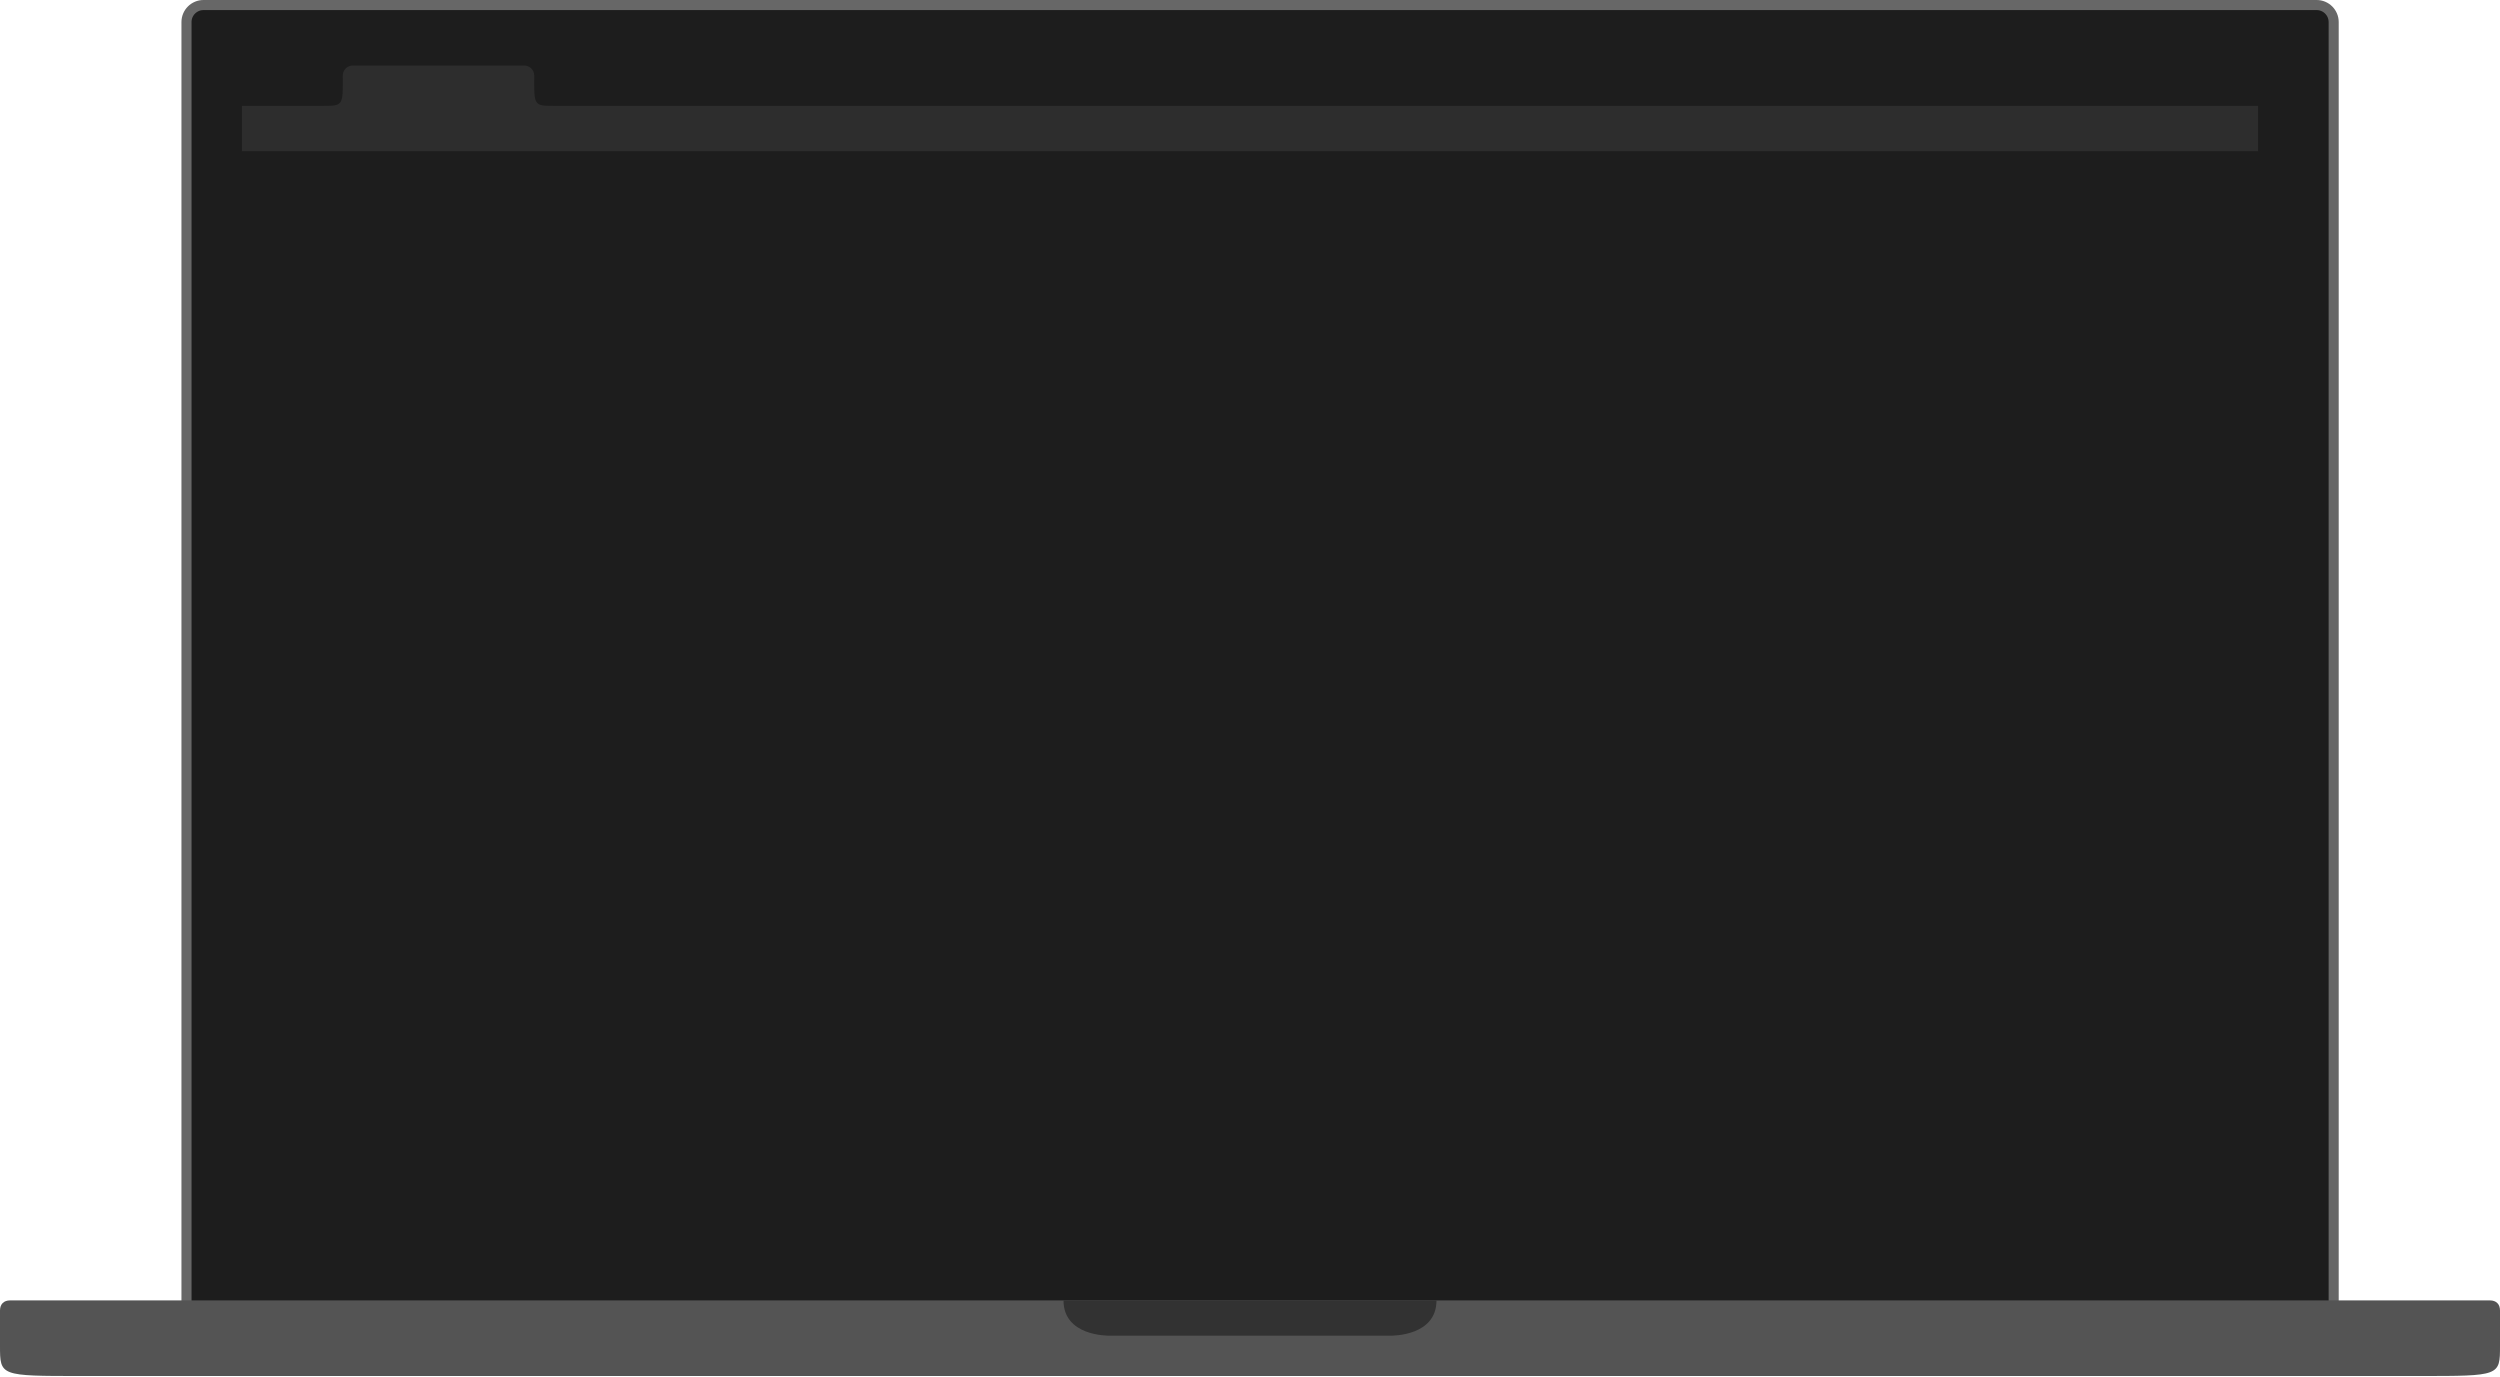
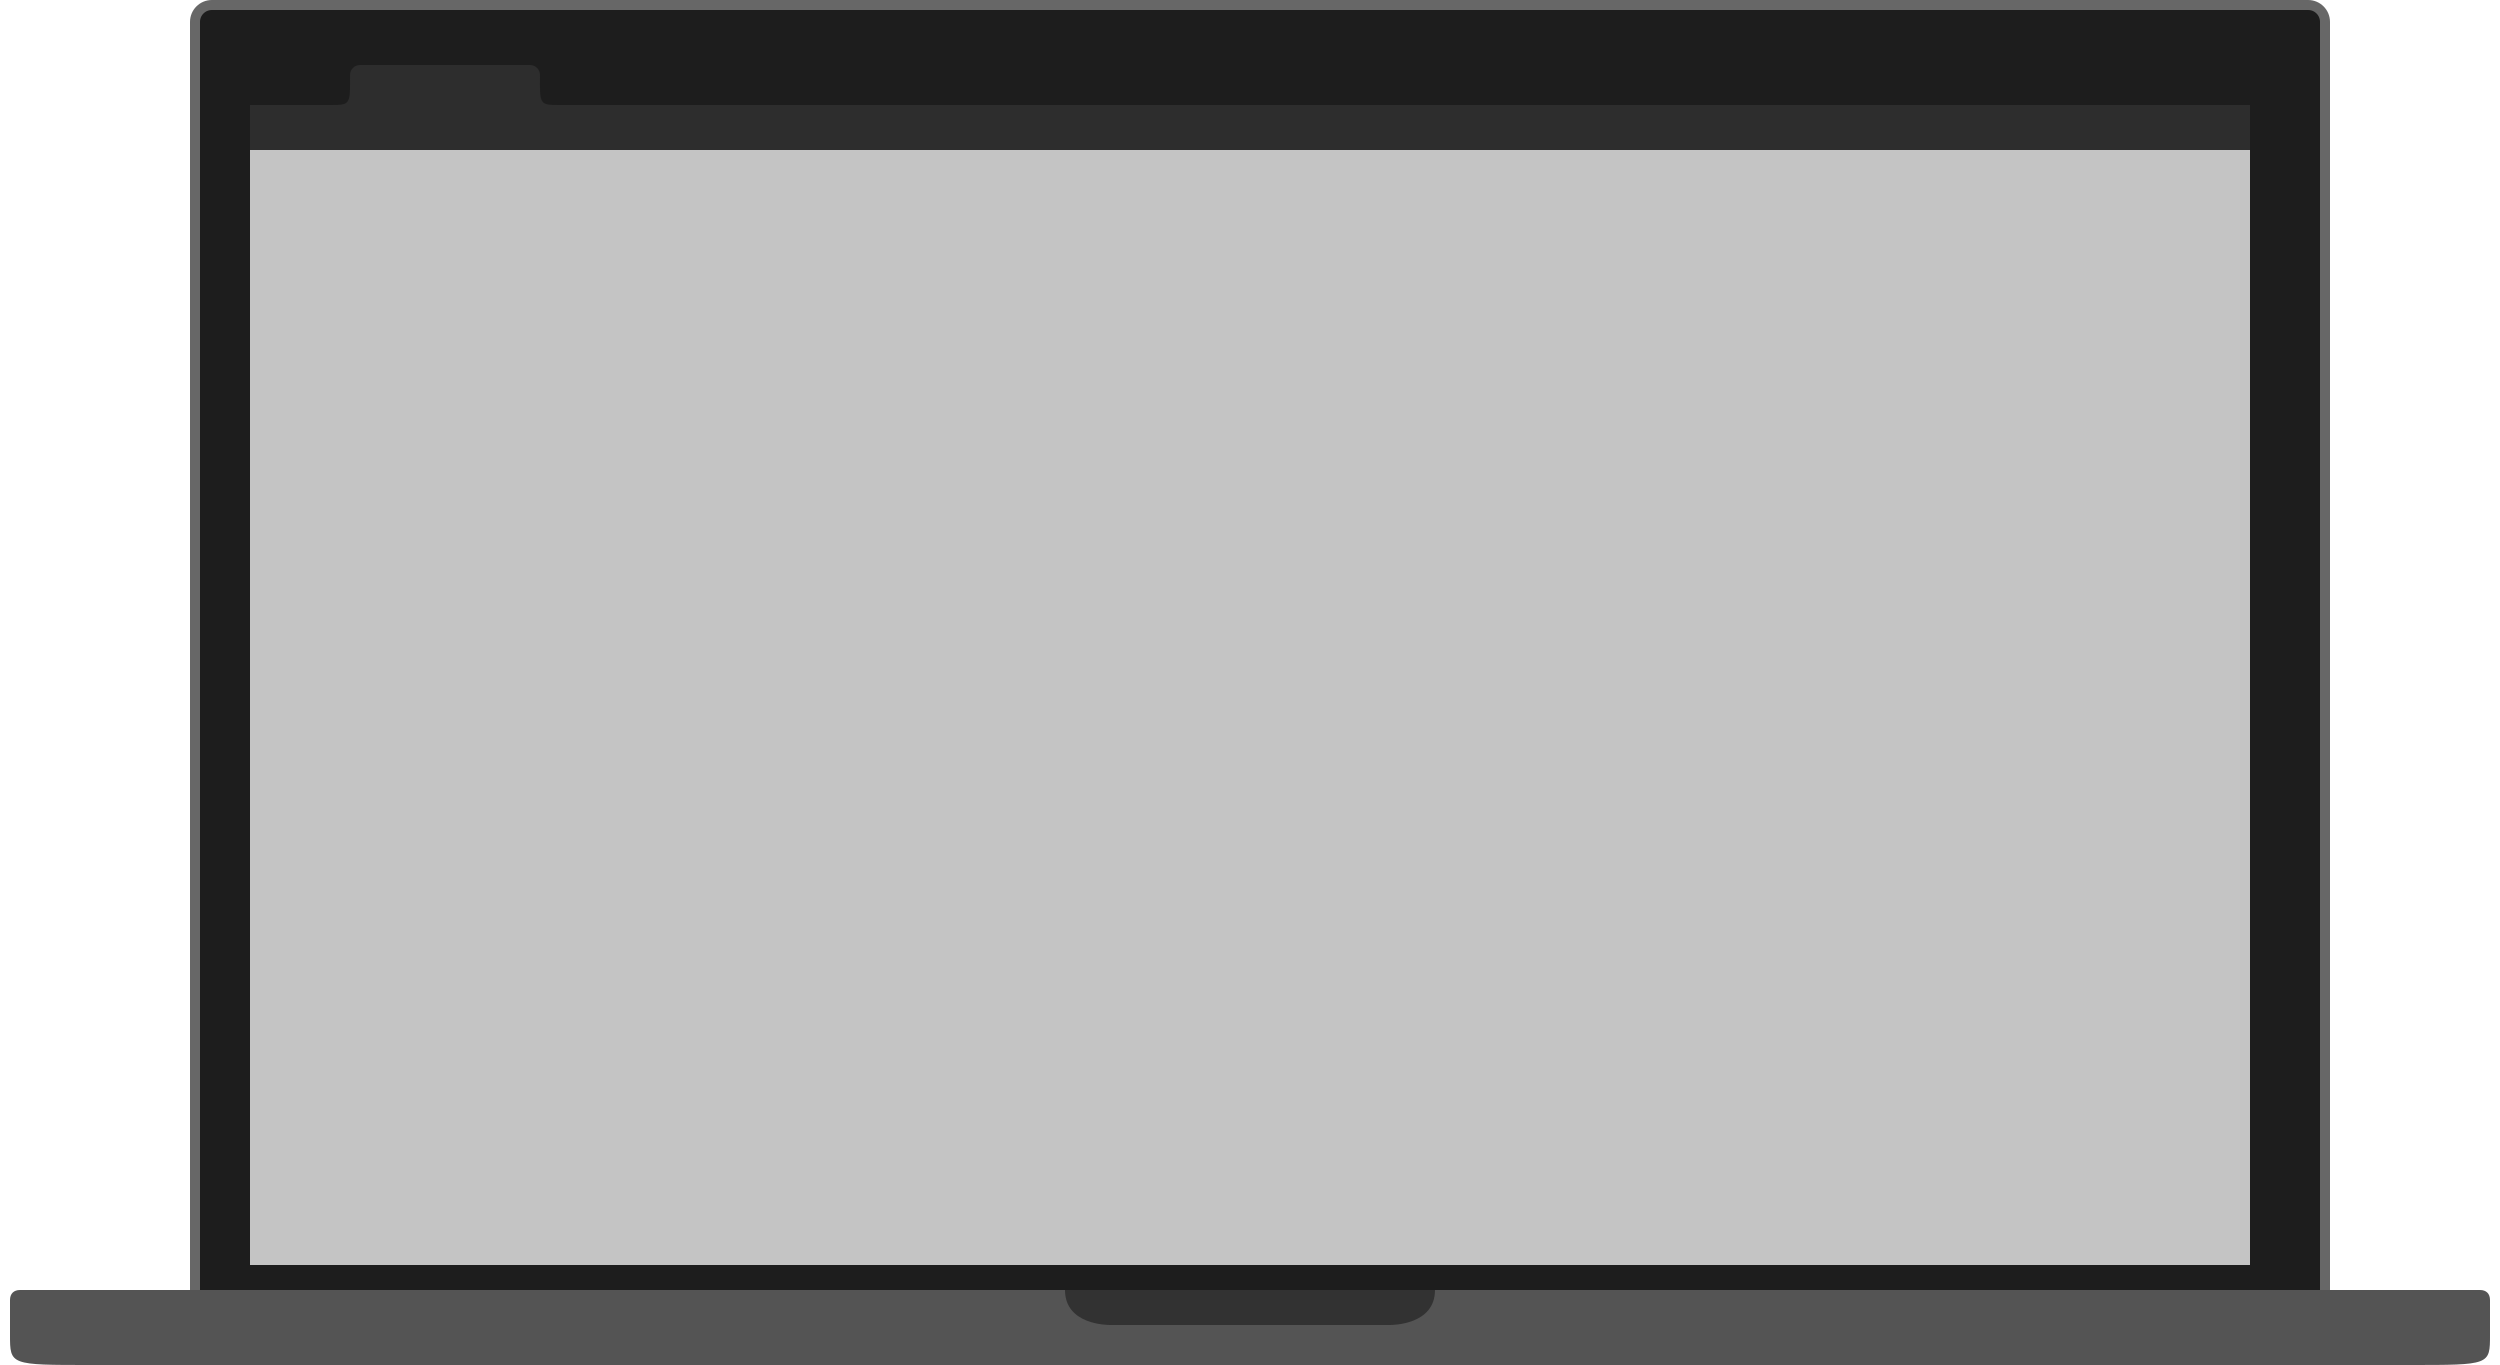
- <svg xmlns="http://www.w3.org/2000/svg" fill="none" height="546" viewBox="0 0 992 546" width="992">
+ <svg xmlns="http://www.w3.org/2000/svg" fill="none" viewBox="0 0 1000 546">
  <g clip-rule="evenodd" fill-rule="evenodd">
-     <path d="m74 8.758v510.484c0 3.737 3.027 6.758 6.768 6.758h838.464c3.741 0 6.768-3.023 6.768-6.758v-510.484c0-3.737-3.028-6.758-6.768-6.758h-838.464c-3.741 0-6.768 3.023-6.768 6.758z" fill="#1d1d1d" stroke="#676767" stroke-width="4" />
-     <path d="m0 534v-14c0-2.523 1.509-4 4-4h984c2.488 0 4 1.47 4 4v14c0 12 0 12-32 12h-928c-32 0-32 0-32-12z" fill="#545454" />
-     <path d="m422 516h148c0 14-17.077 14-18.215 14-33.187 0-67.238 0-111.57 0-1.138 0-18.215 0-18.215-14z" fill="#323232" />
-     <path d="m96 42h32c8.176 0 8.099 0 8.017-11.997-.016-2.209 1.774-4.003 3.983-4.003h68c2.209 0 3.999 1.794 3.983 4.003-.082 11.997-.159 11.997 8.017 11.997h676v18h-800z" fill="#2d2d2d" />
+     <path d="m78 8.758v510.484c0 3.737 3.027 6.758 6.768 6.758h838.464c3.741 0 6.768-3.023 6.768-6.758v-510.484c0-3.737-3.028-6.758-6.768-6.758h-838.464c-3.741 0-6.768 3.023-6.768 6.758z" fill="#1d1d1d" stroke="#676767" stroke-width="4" />
+     <path d="m4 534v-14c0-2.523 1.509-4 4-4h984c2.488 0 4 1.47 4 4v14c0 12 0 12-32 12h-928c-32 0-32 0-32-12z" fill="#545454" />
+     <path d="m426 516h148c0 14-17.077 14-18.215 14-33.187 0-67.238 0-111.57 0-1.138 0-18.215 0-18.215-14z" fill="#323232" />
+     <path d="m100 42h32c8.176 0 8.099 0 8.017-11.997-.016-2.209 1.774-4.003 3.983-4.003h68c2.209 0 3.999 1.794 3.983 4.003-.082 11.997-.159 11.997 8.017 11.997h676v18h-800z" fill="#2d2d2d" />
  </g>
+   <path d="m100 60h800v446h-800z" fill="#c4c4c4" />
</svg>
